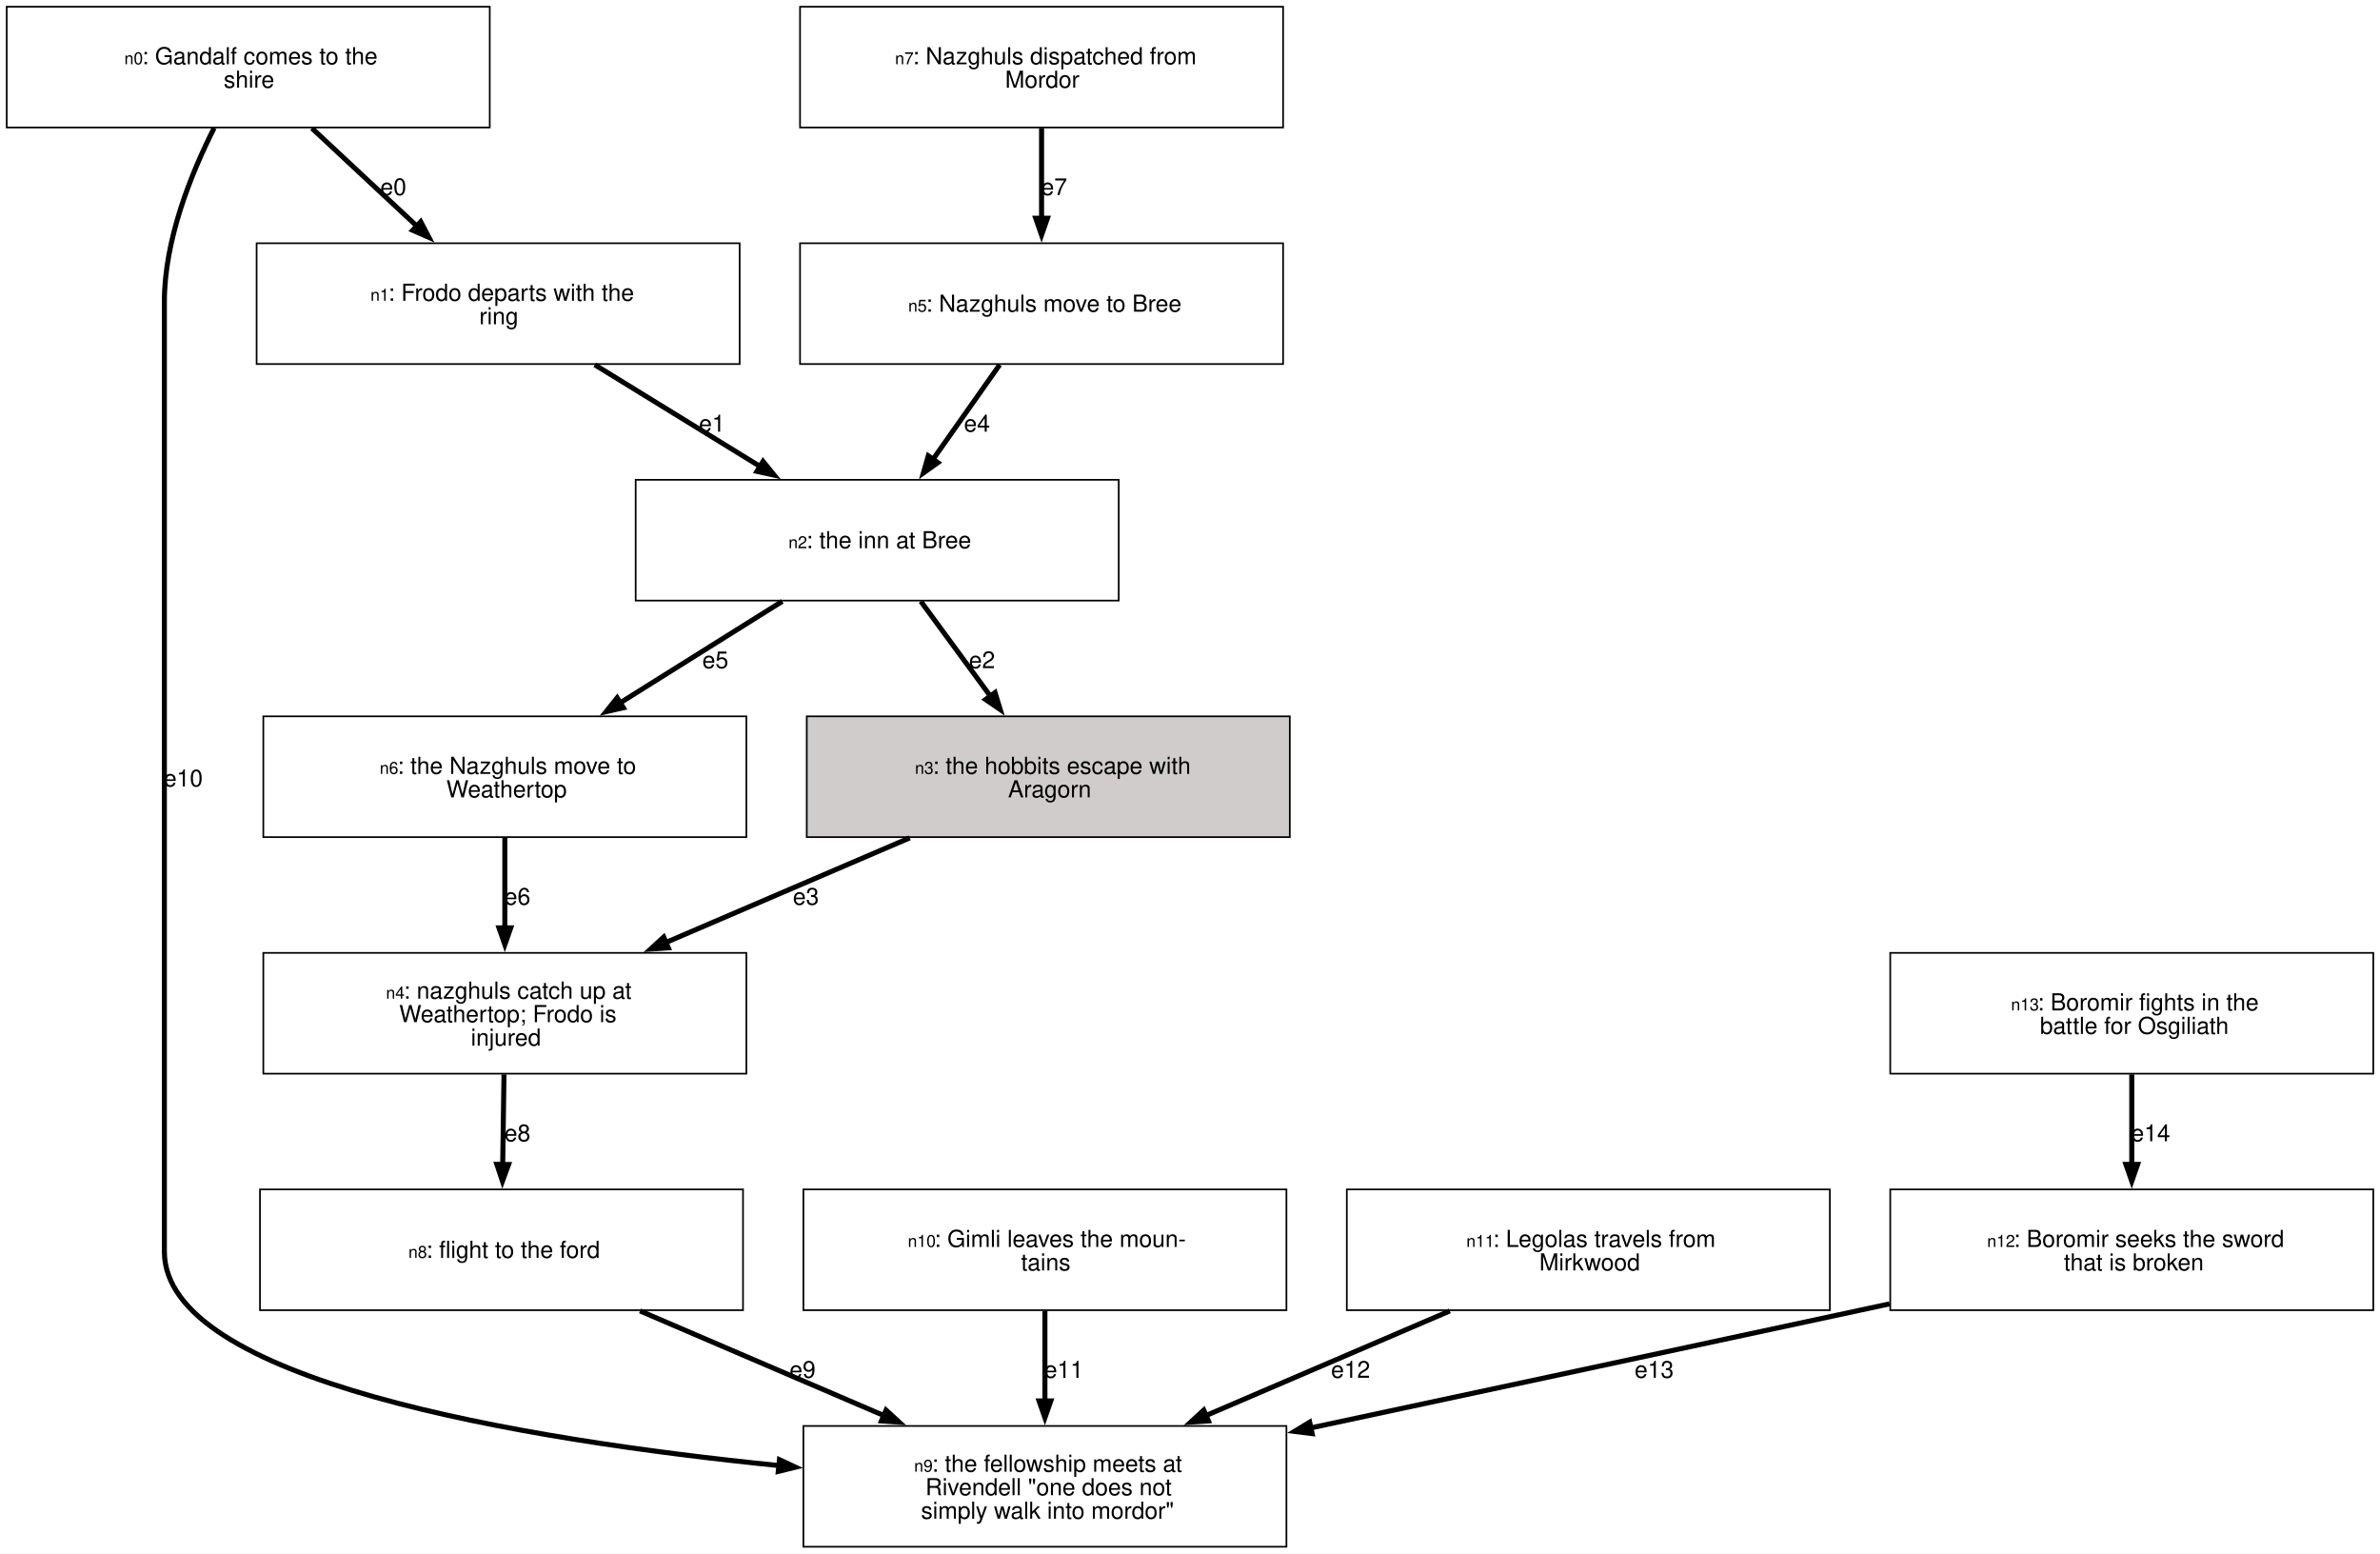
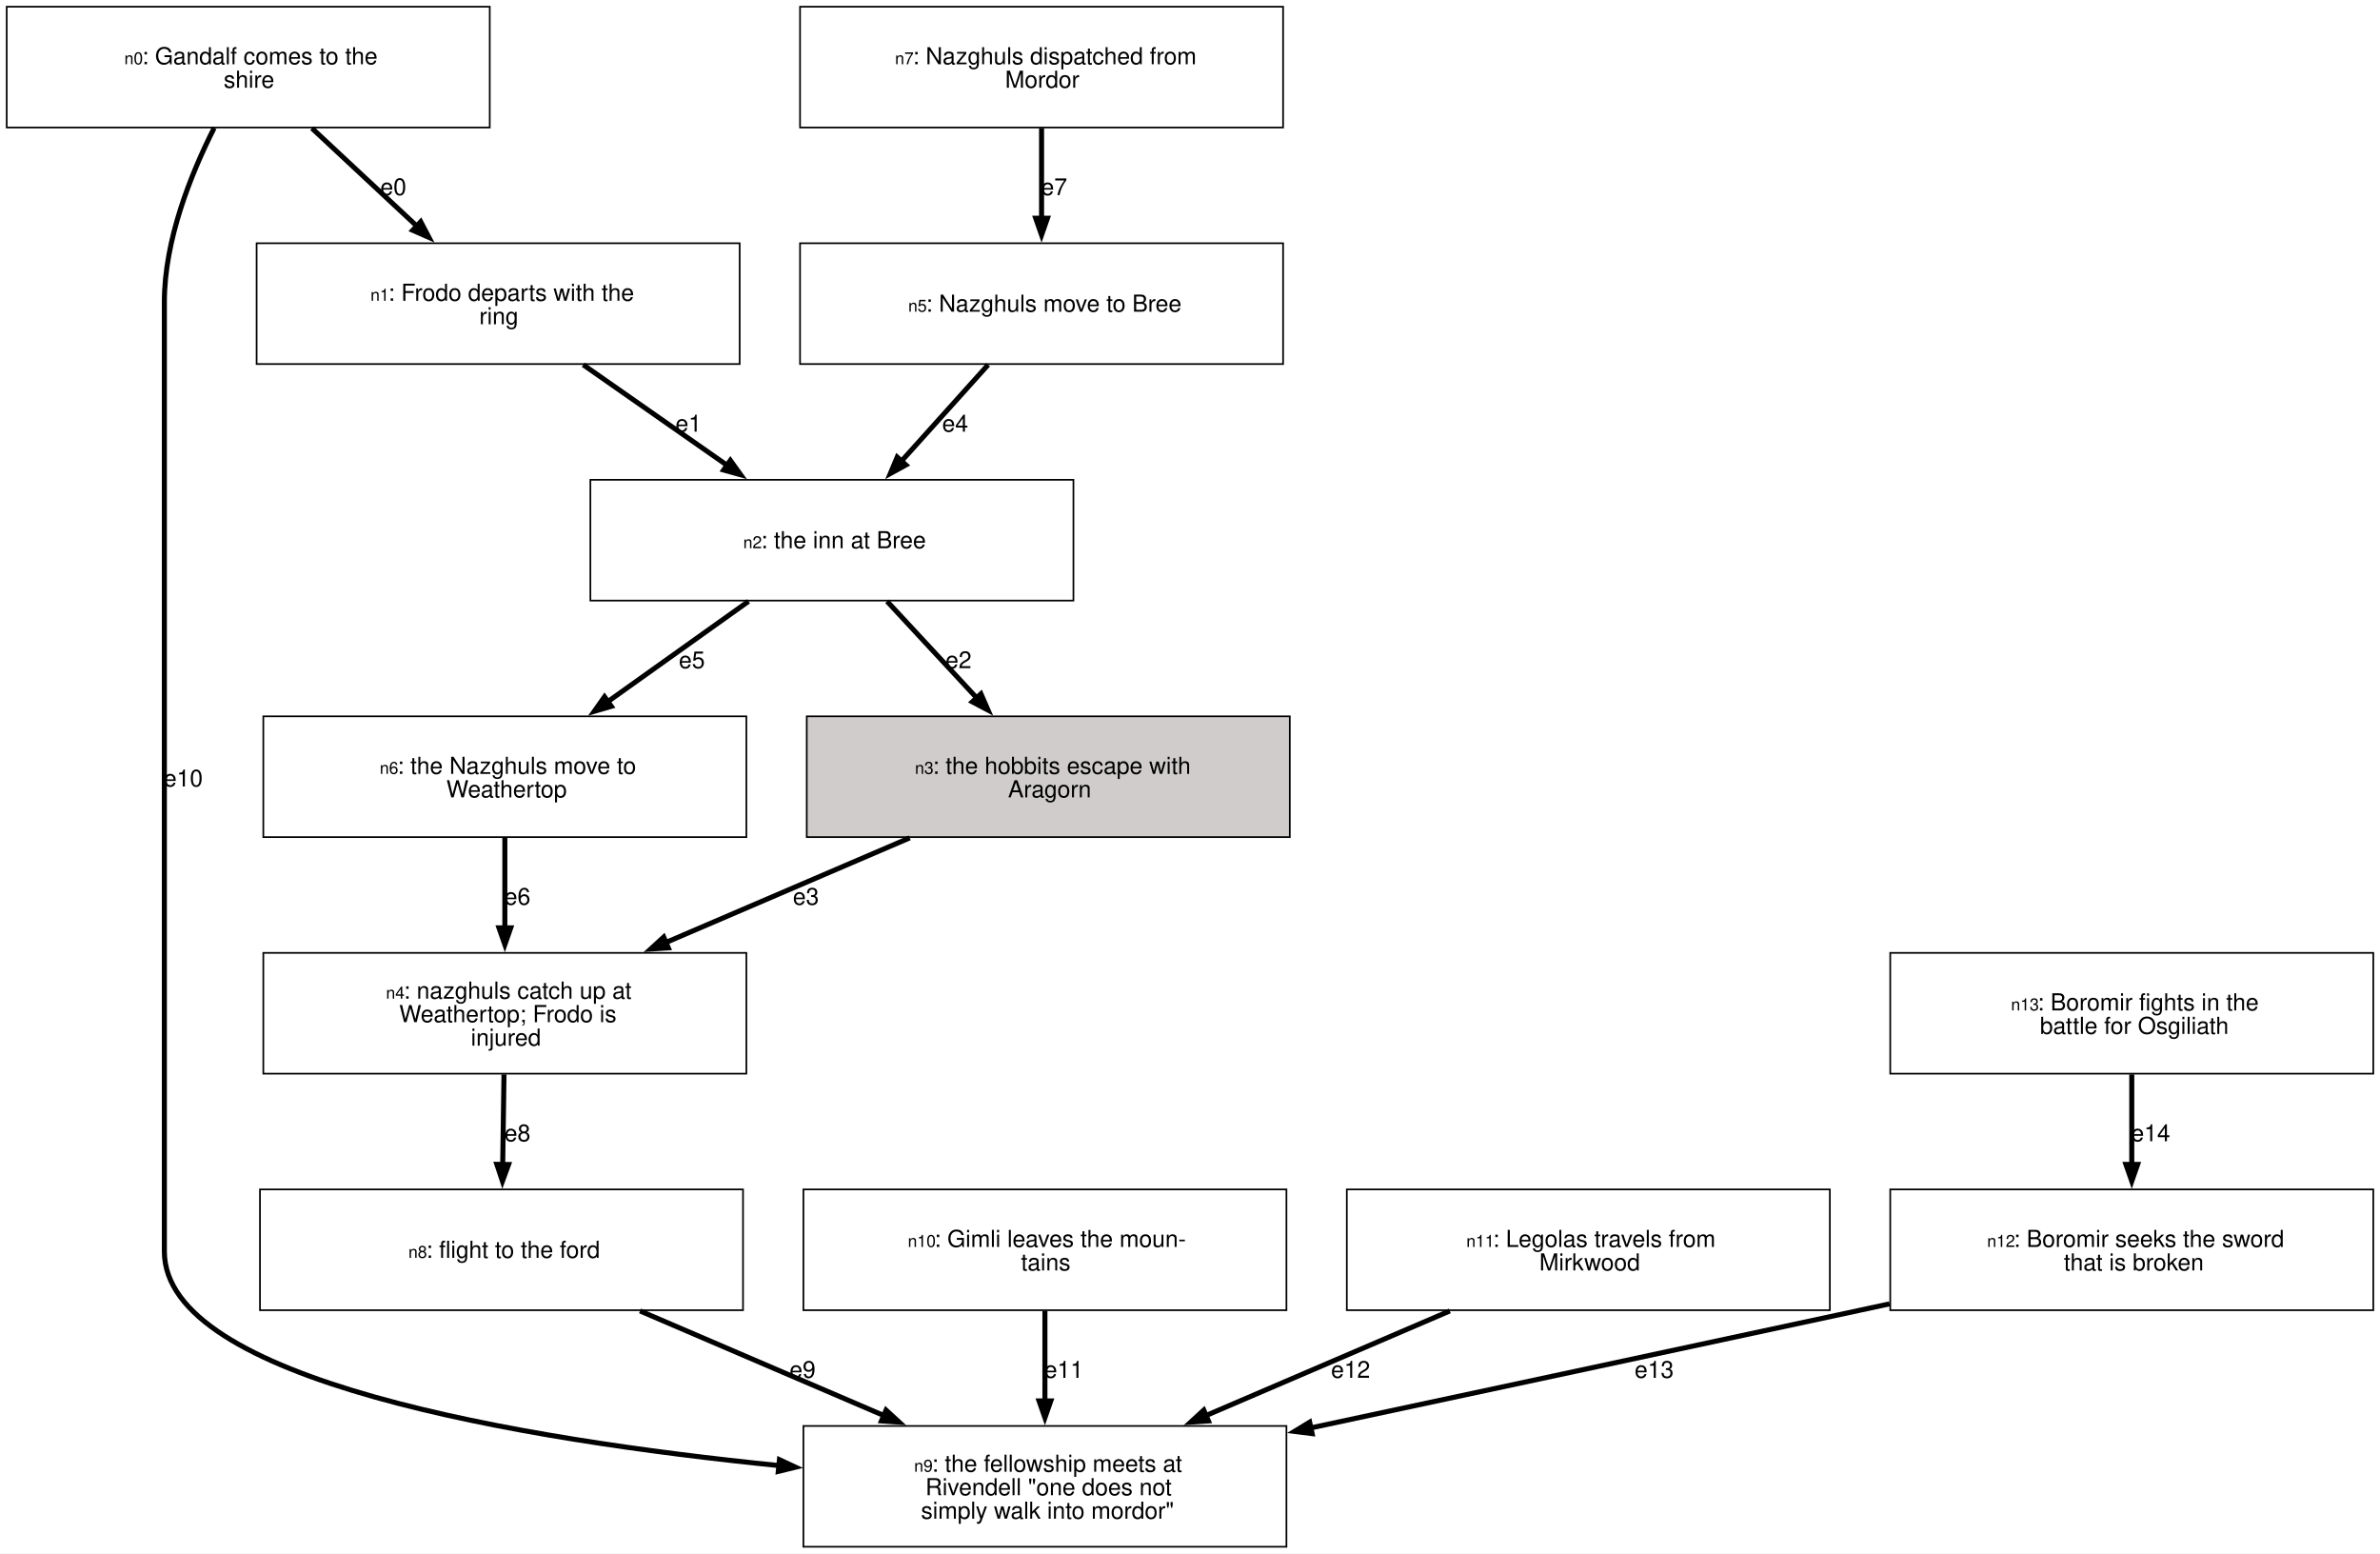
<svg xmlns="http://www.w3.org/2000/svg" width="1419pt" height="926pt" viewBox="0.00 0.00 1419.00 926.00">
  <g id="graph0" class="graph" transform="scale(1 1) rotate(0) translate(4 922)">
    <polygon fill="white" stroke="none" points="-4,4 -4,-922 1415,-922 1415,4 -4,4" />
    <g id="node1" class="node">
      <polygon fill="#ffffff" stroke="black" points="288,-918 0,-918 0,-846 288,-846 288,-918" />
      <text text-anchor="start" x="70.12" y="-883.7" font-family="Helvetica,sans-Serif" font-size="10.00">n0</text>
      <text text-anchor="start" x="80.62" y="-883.7" font-family="Helvetica,sans-Serif" font-size="14.00">: Gandalf comes to the</text>
      <text text-anchor="start" x="129.38" y="-869.7" font-family="Helvetica,sans-Serif" font-size="14.00">shire</text>
    </g>
    <g id="node2" class="node">
      <polygon fill="#ffffff" stroke="black" points="437,-777 149,-777 149,-705 437,-705 437,-777" />
      <text text-anchor="start" x="216.88" y="-742.7" font-family="Helvetica,sans-Serif" font-size="10.00">n1</text>
      <text text-anchor="start" x="227.38" y="-742.7" font-family="Helvetica,sans-Serif" font-size="14.00">: Frodo departs with the</text>
      <text text-anchor="start" x="281.75" y="-728.7" font-family="Helvetica,sans-Serif" font-size="14.00">ring</text>
    </g>
    <g id="edge1" class="edge">
      <path fill="none" stroke="#000000" stroke-width="3" d="M181.98,-845.56C200.99,-827.84 224.2,-806.18 244.48,-787.27" />
      <polygon fill="#000000" stroke="#000000" stroke-width="3" points="246.84,-789.85 251.76,-780.47 242.06,-784.73 246.84,-789.85" />
      <text text-anchor="middle" x="230.5" y="-805.7" font-family="Helvetica,sans-Serif" font-size="14.00">e0</text>
    </g>
    <g id="node10" class="node">
      <polygon fill="#ffffff" stroke="black" points="763,-72 475,-72 475,0 763,0 763,-72" />
      <text text-anchor="start" x="541" y="-44.7" font-family="Helvetica,sans-Serif" font-size="10.00">n9</text>
      <text text-anchor="start" x="551.5" y="-44.7" font-family="Helvetica,sans-Serif" font-size="14.00">: the fellowship meets at</text>
      <text text-anchor="start" x="547.75" y="-30.7" font-family="Helvetica,sans-Serif" font-size="14.00">Rivendell "one does not</text>
      <text text-anchor="start" x="545.12" y="-16.7" font-family="Helvetica,sans-Serif" font-size="14.00">simply walk into mordor"</text>
    </g>
    <g id="edge11" class="edge">
      <path fill="none" stroke="#000000" stroke-width="3" d="M123.66,-845.67C109.82,-818.29 94,-778.93 94,-742 94,-742 94,-742 94,-176 94,-99.31 305.98,-63.96 460.55,-48.37" />
      <polygon fill="#000000" stroke="#000000" stroke-width="3" points="460.72,-51.88 470.33,-47.42 460.03,-44.91 460.72,-51.88" />
      <text text-anchor="middle" x="105.25" y="-453.2" font-family="Helvetica,sans-Serif" font-size="14.00">e10</text>
    </g>
    <g id="node3" class="node">
-       <polygon fill="#ffffff" stroke="black" points="663,-636 375,-636 375,-564 663,-564 663,-636" />
-       <text text-anchor="start" x="466.12" y="-595.2" font-family="Helvetica,sans-Serif" font-size="10.00">n2</text>
-       <text text-anchor="start" x="476.62" y="-595.2" font-family="Helvetica,sans-Serif" font-size="14.00">: the inn at Bree</text>
+       <polygon fill="#ffffff" stroke="black" points="636,-636 348,-636 348,-564 636,-564 636,-636" />
+       <text text-anchor="start" x="439.12" y="-595.2" font-family="Helvetica,sans-Serif" font-size="10.00">n2</text>
+       <text text-anchor="start" x="449.62" y="-595.2" font-family="Helvetica,sans-Serif" font-size="14.00">: the inn at Bree</text>
    </g>
    <g id="edge2" class="edge">
-       <path fill="none" stroke="#000000" stroke-width="3" d="M350.61,-704.56C380.63,-686.1 417.58,-663.38 449.21,-643.93" />
-       <polygon fill="#000000" stroke="#000000" stroke-width="3" points="450.94,-646.97 457.62,-638.75 447.27,-641.01 450.94,-646.97" />
-       <text text-anchor="middle" x="420.5" y="-664.7" font-family="Helvetica,sans-Serif" font-size="14.00">e1</text>
+       <path fill="none" stroke="#000000" stroke-width="3" d="M343.73,-704.56C369.93,-686.27 402.12,-663.78 429.8,-644.44" />
+       <polygon fill="#000000" stroke="#000000" stroke-width="3" points="431.45,-647.57 437.64,-638.97 427.44,-641.83 431.45,-647.57" />
+       <text text-anchor="middle" x="406.5" y="-664.7" font-family="Helvetica,sans-Serif" font-size="14.00">e1</text>
    </g>
    <g id="node4" class="node">
      <polygon fill="#d0cccc" stroke="black" points="765,-495 477,-495 477,-423 765,-423 765,-495" />
      <text text-anchor="start" x="541.5" y="-460.7" font-family="Helvetica,sans-Serif" font-size="10.00">n3</text>
      <text text-anchor="start" x="552" y="-460.7" font-family="Helvetica,sans-Serif" font-size="14.00">: the hobbits escape with</text>
      <text text-anchor="start" x="597" y="-446.7" font-family="Helvetica,sans-Serif" font-size="14.00">Aragorn</text>
    </g>
    <g id="edge3" class="edge">
-       <path fill="none" stroke="#000000" stroke-width="3" d="M545,-563.56C557.65,-546.33 573.03,-525.38 586.63,-506.84" />
-       <polygon fill="#000000" stroke="#000000" stroke-width="3" points="589.26,-509.16 592.36,-499.03 583.62,-505.02 589.26,-509.16" />
-       <text text-anchor="middle" x="581.5" y="-523.7" font-family="Helvetica,sans-Serif" font-size="14.00">e2</text>
+       <path fill="none" stroke="#000000" stroke-width="3" d="M524.89,-563.56C541.19,-546 561.06,-524.58 578.5,-505.79" />
+       <polygon fill="#000000" stroke="#000000" stroke-width="3" points="580.85,-508.41 585.09,-498.7 575.72,-503.65 580.85,-508.41" />
+       <text text-anchor="middle" x="567.5" y="-523.7" font-family="Helvetica,sans-Serif" font-size="14.00">e2</text>
    </g>
    <g id="node7" class="node">
      <polygon fill="#ffffff" stroke="black" points="441,-495 153,-495 153,-423 441,-423 441,-495" />
      <text text-anchor="start" x="222.38" y="-460.7" font-family="Helvetica,sans-Serif" font-size="10.00">n6</text>
      <text text-anchor="start" x="232.88" y="-460.7" font-family="Helvetica,sans-Serif" font-size="14.00">: the Nazghuls move to</text>
      <text text-anchor="start" x="262.12" y="-446.7" font-family="Helvetica,sans-Serif" font-size="14.00">Weathertop</text>
    </g>
    <g id="edge6" class="edge">
-       <path fill="none" stroke="#000000" stroke-width="3" d="M462.41,-563.56C432.92,-545.1 396.63,-522.38 365.56,-502.93" />
-       <polygon fill="#000000" stroke="#000000" stroke-width="3" points="367.67,-500.12 357.34,-497.78 363.96,-506.05 367.67,-500.12" />
-       <text text-anchor="middle" x="422.5" y="-523.7" font-family="Helvetica,sans-Serif" font-size="14.00">e5</text>
+       <path fill="none" stroke="#000000" stroke-width="3" d="M442.29,-563.56C416.73,-545.35 385.36,-522.98 358.31,-503.7" />
+       <polygon fill="#000000" stroke="#000000" stroke-width="3" points="360.49,-500.96 350.32,-498.01 356.43,-506.66 360.49,-500.96" />
+       <text text-anchor="middle" x="408.5" y="-523.7" font-family="Helvetica,sans-Serif" font-size="14.00">e5</text>
    </g>
    <g id="node5" class="node">
      <polygon fill="#ffffff" stroke="black" points="441,-354 153,-354 153,-282 441,-282 441,-354" />
      <text text-anchor="start" x="226.12" y="-326.7" font-family="Helvetica,sans-Serif" font-size="10.00">n4</text>
      <text text-anchor="start" x="236.62" y="-326.7" font-family="Helvetica,sans-Serif" font-size="14.00">: nazghuls catch up at</text>
      <text text-anchor="start" x="234" y="-312.7" font-family="Helvetica,sans-Serif" font-size="14.00">Weathertop; Frodo is</text>
      <text text-anchor="start" x="276.75" y="-298.7" font-family="Helvetica,sans-Serif" font-size="14.00">injured</text>
    </g>
    <g id="edge4" class="edge">
      <path fill="none" stroke="#000000" stroke-width="3" d="M538.4,-422.56C494.03,-403.53 439.09,-379.96 392.84,-360.12" />
      <polygon fill="#000000" stroke="#000000" stroke-width="3" points="394.47,-357.01 383.9,-356.28 391.71,-363.44 394.47,-357.01" />
      <text text-anchor="middle" x="476.5" y="-382.7" font-family="Helvetica,sans-Serif" font-size="14.00">e3</text>
    </g>
    <g id="node9" class="node">
      <polygon fill="#ffffff" stroke="black" points="439,-213 151,-213 151,-141 439,-141 439,-213" />
      <text text-anchor="start" x="239.5" y="-172.2" font-family="Helvetica,sans-Serif" font-size="10.00">n8</text>
      <text text-anchor="start" x="250" y="-172.2" font-family="Helvetica,sans-Serif" font-size="14.00">: flight to the ford</text>
    </g>
    <g id="edge9" class="edge">
      <path fill="none" stroke="#000000" stroke-width="3" d="M296.49,-281.56C296.26,-265.23 295.97,-245.55 295.72,-227.76" />
      <polygon fill="#000000" stroke="#000000" stroke-width="3" points="299.22,-227.86 295.57,-217.91 292.22,-227.96 299.22,-227.86" />
      <text text-anchor="middle" x="304.5" y="-241.7" font-family="Helvetica,sans-Serif" font-size="14.00">e8</text>
    </g>
    <g id="node6" class="node">
      <polygon fill="#ffffff" stroke="black" points="761,-777 473,-777 473,-705 761,-705 761,-777" />
      <text text-anchor="start" x="537.5" y="-736.2" font-family="Helvetica,sans-Serif" font-size="10.00">n5</text>
      <text text-anchor="start" x="548" y="-736.2" font-family="Helvetica,sans-Serif" font-size="14.00">: Nazghuls move to Bree</text>
    </g>
    <g id="edge5" class="edge">
-       <path fill="none" stroke="#000000" stroke-width="3" d="M592.02,-704.56C579.92,-687.41 565.23,-666.58 552.21,-648.1" />
-       <polygon fill="#000000" stroke="#000000" stroke-width="3" points="555.18,-646.24 546.55,-640.08 549.46,-650.27 555.18,-646.24" />
-       <text text-anchor="middle" x="578.5" y="-664.7" font-family="Helvetica,sans-Serif" font-size="14.00">e4</text>
+       <path fill="none" stroke="#000000" stroke-width="3" d="M585.13,-704.56C569.41,-687.08 550.26,-665.78 533.41,-647.05" />
+       <polygon fill="#000000" stroke="#000000" stroke-width="3" points="536.13,-644.84 526.84,-639.75 530.93,-649.52 536.13,-644.84" />
+       <text text-anchor="middle" x="565.5" y="-664.7" font-family="Helvetica,sans-Serif" font-size="14.00">e4</text>
    </g>
    <g id="edge7" class="edge">
      <path fill="none" stroke="#000000" stroke-width="3" d="M297,-422.56C297,-406.23 297,-386.55 297,-368.76" />
      <polygon fill="#000000" stroke="#000000" stroke-width="3" points="300.5,-368.91 297,-358.91 293.5,-368.91 300.5,-368.91" />
      <text text-anchor="middle" x="304.5" y="-382.7" font-family="Helvetica,sans-Serif" font-size="14.00">e6</text>
    </g>
    <g id="node8" class="node">
      <polygon fill="#ffffff" stroke="black" points="761,-918 473,-918 473,-846 761,-846 761,-918" />
      <text text-anchor="start" x="529.62" y="-883.7" font-family="Helvetica,sans-Serif" font-size="10.00">n7</text>
      <text text-anchor="start" x="540.12" y="-883.7" font-family="Helvetica,sans-Serif" font-size="14.00">: Nazghuls dispatched from</text>
      <text text-anchor="start" x="595.25" y="-869.7" font-family="Helvetica,sans-Serif" font-size="14.00">Mordor</text>
    </g>
    <g id="edge8" class="edge">
      <path fill="none" stroke="#000000" stroke-width="3" d="M617,-845.56C617,-829.23 617,-809.55 617,-791.76" />
      <polygon fill="#000000" stroke="#000000" stroke-width="3" points="620.5,-791.91 617,-781.91 613.5,-791.91 620.5,-791.91" />
      <text text-anchor="middle" x="624.5" y="-805.7" font-family="Helvetica,sans-Serif" font-size="14.00">e7</text>
    </g>
    <g id="edge10" class="edge">
      <path fill="none" stroke="#000000" stroke-width="3" d="M377.6,-140.56C421.97,-121.53 476.91,-97.96 523.16,-78.12" />
      <polygon fill="#000000" stroke="#000000" stroke-width="3" points="524.29,-81.44 532.1,-74.28 521.53,-75.01 524.29,-81.44" />
      <text text-anchor="middle" x="474.5" y="-100.7" font-family="Helvetica,sans-Serif" font-size="14.00">e9</text>
    </g>
    <g id="node11" class="node">
      <polygon fill="#ffffff" stroke="black" points="763,-213 475,-213 475,-141 763,-141 763,-213" />
      <text text-anchor="start" x="537.25" y="-178.7" font-family="Helvetica,sans-Serif" font-size="10.00">n10</text>
      <text text-anchor="start" x="553" y="-178.7" font-family="Helvetica,sans-Serif" font-size="14.00">: Gimli leaves the moun-</text>
      <text text-anchor="start" x="604.75" y="-164.7" font-family="Helvetica,sans-Serif" font-size="14.00">tains</text>
    </g>
    <g id="edge12" class="edge">
      <path fill="none" stroke="#000000" stroke-width="3" d="M619,-140.56C619,-124.23 619,-104.55 619,-86.76" />
      <polygon fill="#000000" stroke="#000000" stroke-width="3" points="622.5,-86.91 619,-76.91 615.5,-86.91 622.5,-86.91" />
      <text text-anchor="middle" x="630.25" y="-100.7" font-family="Helvetica,sans-Serif" font-size="14.00">e11</text>
    </g>
    <g id="node12" class="node">
      <polygon fill="#ffffff" stroke="black" points="1087,-213 799,-213 799,-141 1087,-141 1087,-213" />
      <text text-anchor="start" x="870.25" y="-178.7" font-family="Helvetica,sans-Serif" font-size="10.00">n11</text>
      <text text-anchor="start" x="886" y="-178.7" font-family="Helvetica,sans-Serif" font-size="14.00">: Legolas travels from</text>
      <text text-anchor="start" x="913.75" y="-164.7" font-family="Helvetica,sans-Serif" font-size="14.00">Mirkwood</text>
    </g>
    <g id="edge13" class="edge">
      <path fill="none" stroke="#000000" stroke-width="3" d="M860.4,-140.56C816.03,-121.53 761.09,-97.96 714.84,-78.12" />
      <polygon fill="#000000" stroke="#000000" stroke-width="3" points="716.47,-75.01 705.9,-74.28 713.71,-81.44 716.47,-75.01" />
      <text text-anchor="middle" x="801.25" y="-100.7" font-family="Helvetica,sans-Serif" font-size="14.00">e12</text>
    </g>
    <g id="node13" class="node">
      <polygon fill="#ffffff" stroke="black" points="1411,-213 1123,-213 1123,-141 1411,-141 1411,-213" />
      <text text-anchor="start" x="1180.75" y="-178.7" font-family="Helvetica,sans-Serif" font-size="10.00">n12</text>
      <text text-anchor="start" x="1196.5" y="-178.7" font-family="Helvetica,sans-Serif" font-size="14.00">: Boromir seeks the sword</text>
      <text text-anchor="start" x="1226.5" y="-164.7" font-family="Helvetica,sans-Serif" font-size="14.00">that is broken</text>
    </g>
    <g id="edge14" class="edge">
      <path fill="none" stroke="#000000" stroke-width="3" d="M1122.59,-144.79C1116.65,-143.51 1110.77,-142.24 1105,-141 995.66,-117.49 872.46,-91.13 777.46,-70.83" />
      <polygon fill="#000000" stroke="#000000" stroke-width="3" points="778.31,-67.43 767.8,-68.76 776.85,-74.27 778.31,-67.43" />
      <text text-anchor="middle" x="982.25" y="-100.7" font-family="Helvetica,sans-Serif" font-size="14.00">e13</text>
    </g>
    <g id="node14" class="node">
      <polygon fill="#ffffff" stroke="black" points="1411,-354 1123,-354 1123,-282 1411,-282 1411,-354" />
      <text text-anchor="start" x="1195" y="-319.7" font-family="Helvetica,sans-Serif" font-size="10.00">n13</text>
      <text text-anchor="start" x="1210.75" y="-319.7" font-family="Helvetica,sans-Serif" font-size="14.00">: Boromir fights in the</text>
      <text text-anchor="start" x="1212.25" y="-305.7" font-family="Helvetica,sans-Serif" font-size="14.00">battle for Osgiliath</text>
    </g>
    <g id="edge15" class="edge">
      <path fill="none" stroke="#000000" stroke-width="3" d="M1267,-281.56C1267,-265.23 1267,-245.55 1267,-227.76" />
      <polygon fill="#000000" stroke="#000000" stroke-width="3" points="1270.5,-227.91 1267,-217.91 1263.5,-227.91 1270.5,-227.91" />
      <text text-anchor="middle" x="1278.25" y="-241.7" font-family="Helvetica,sans-Serif" font-size="14.00">e14</text>
    </g>
  </g>
</svg>
